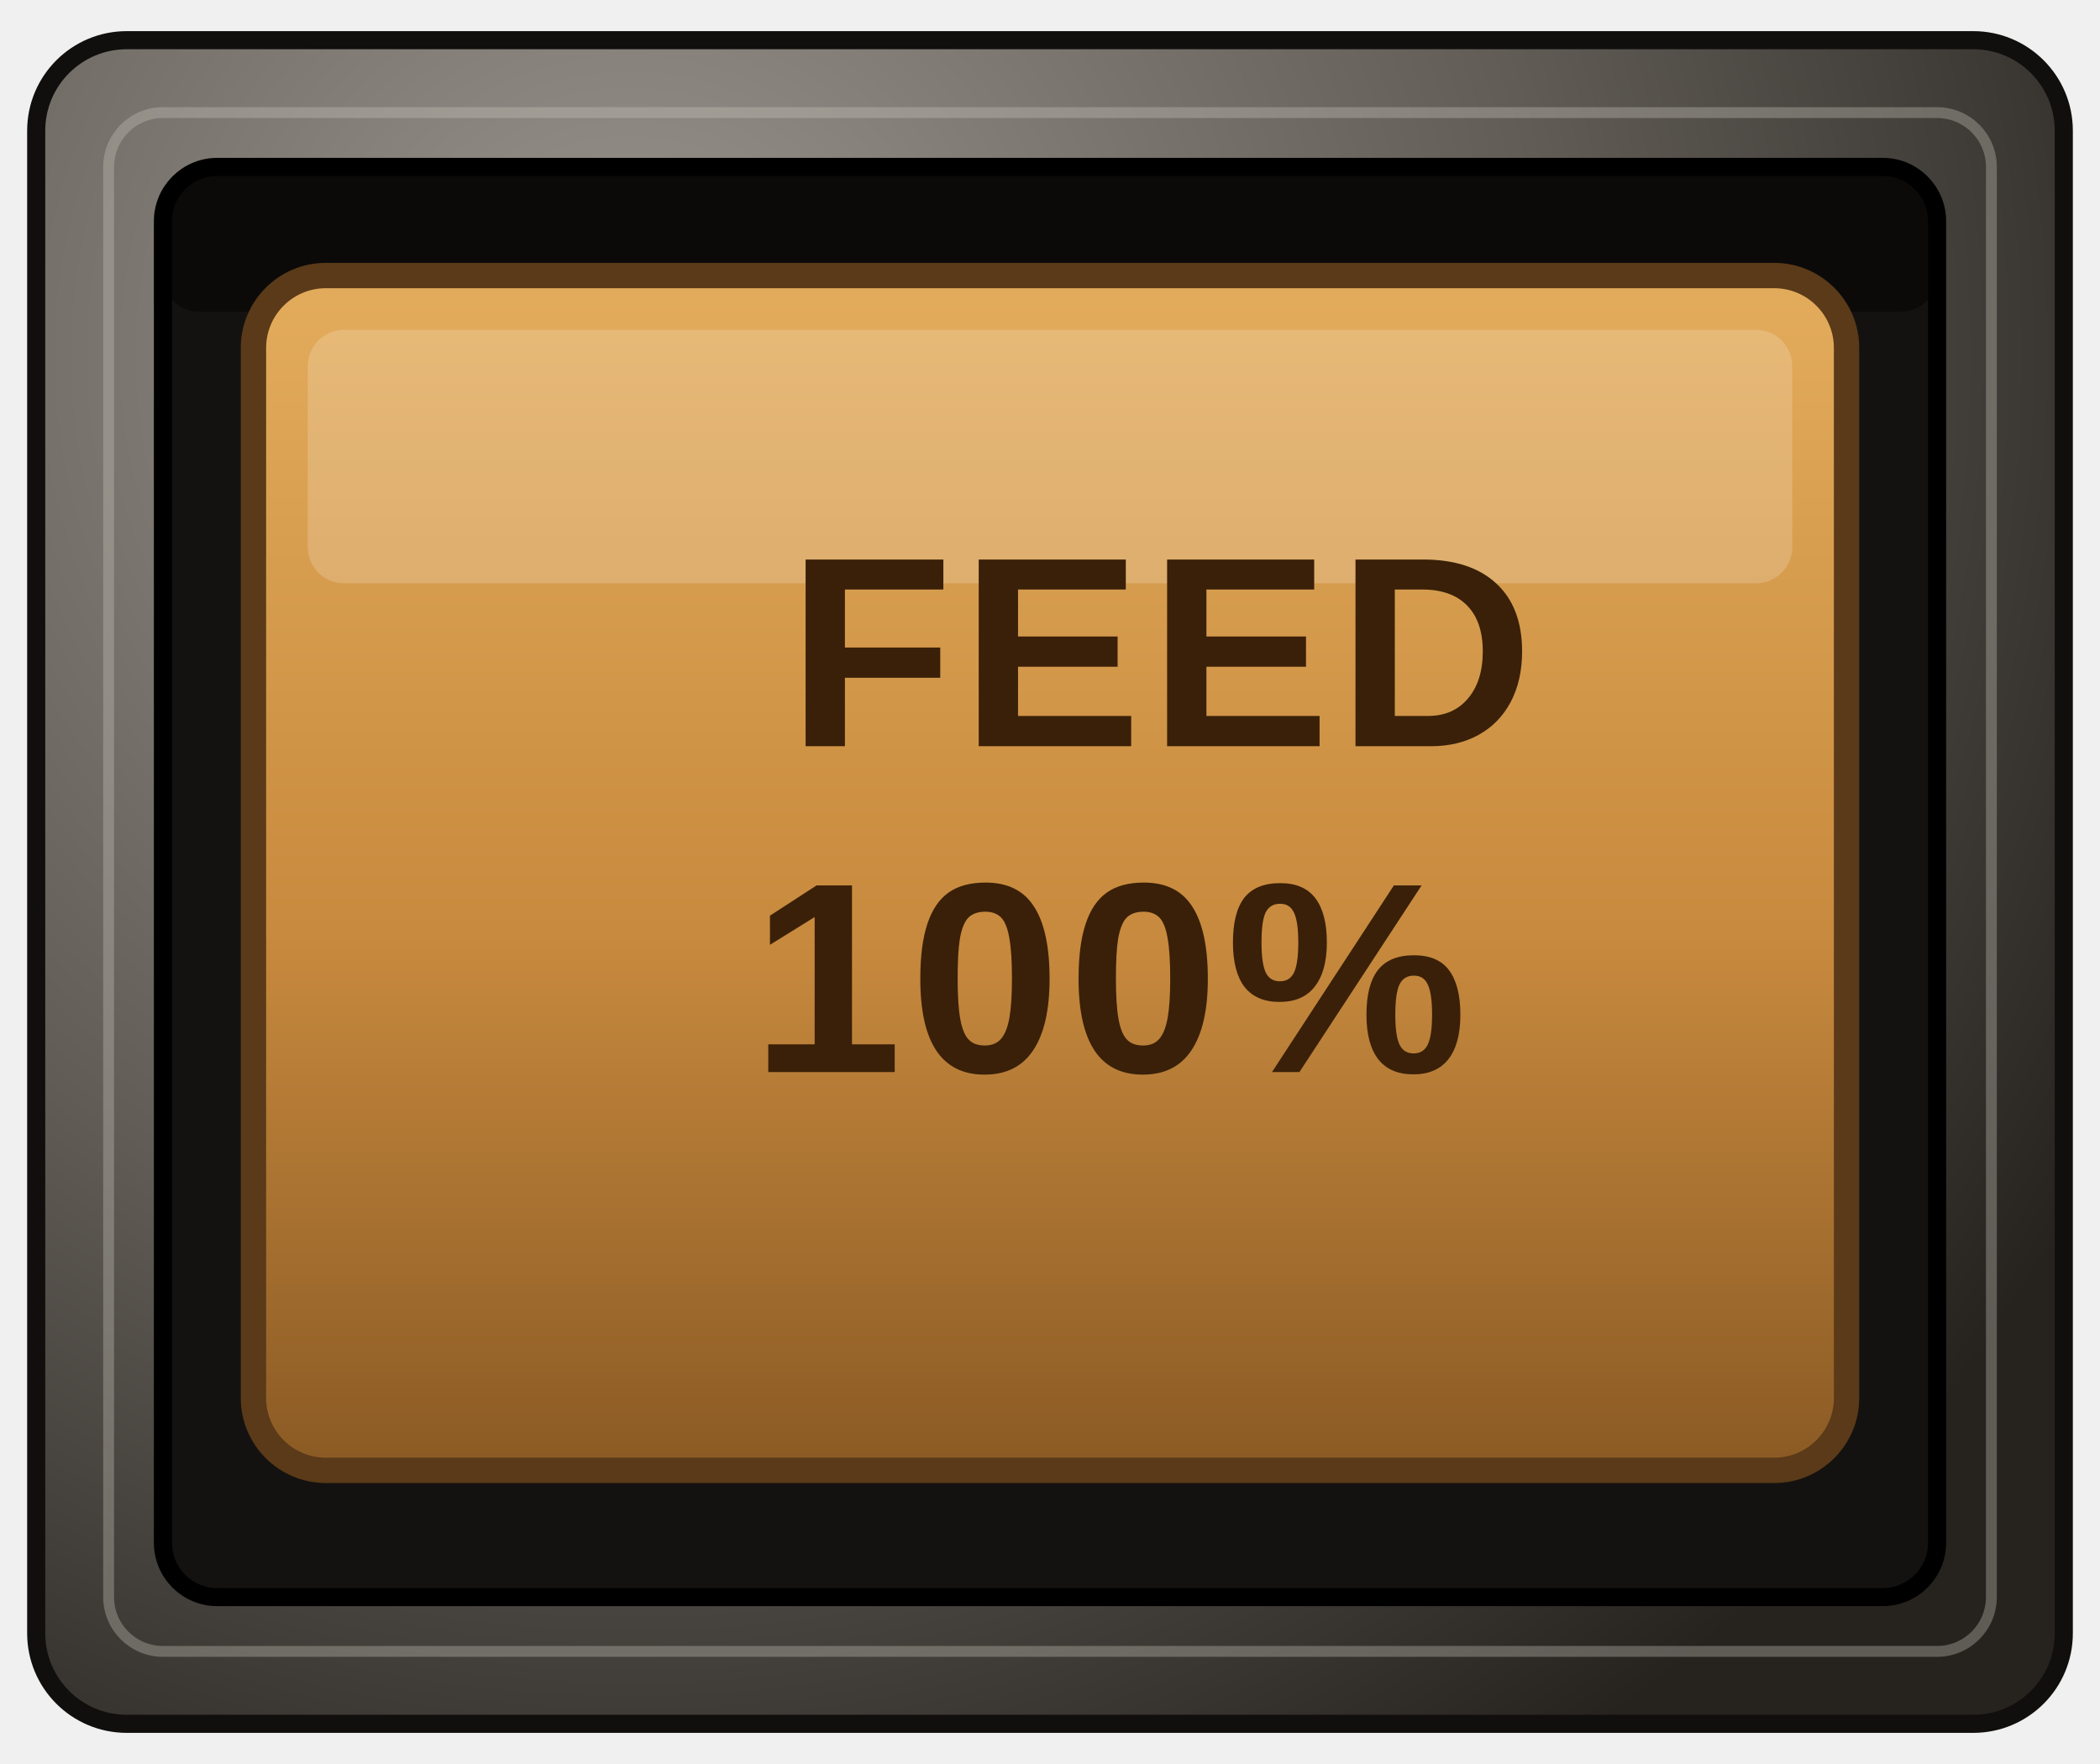
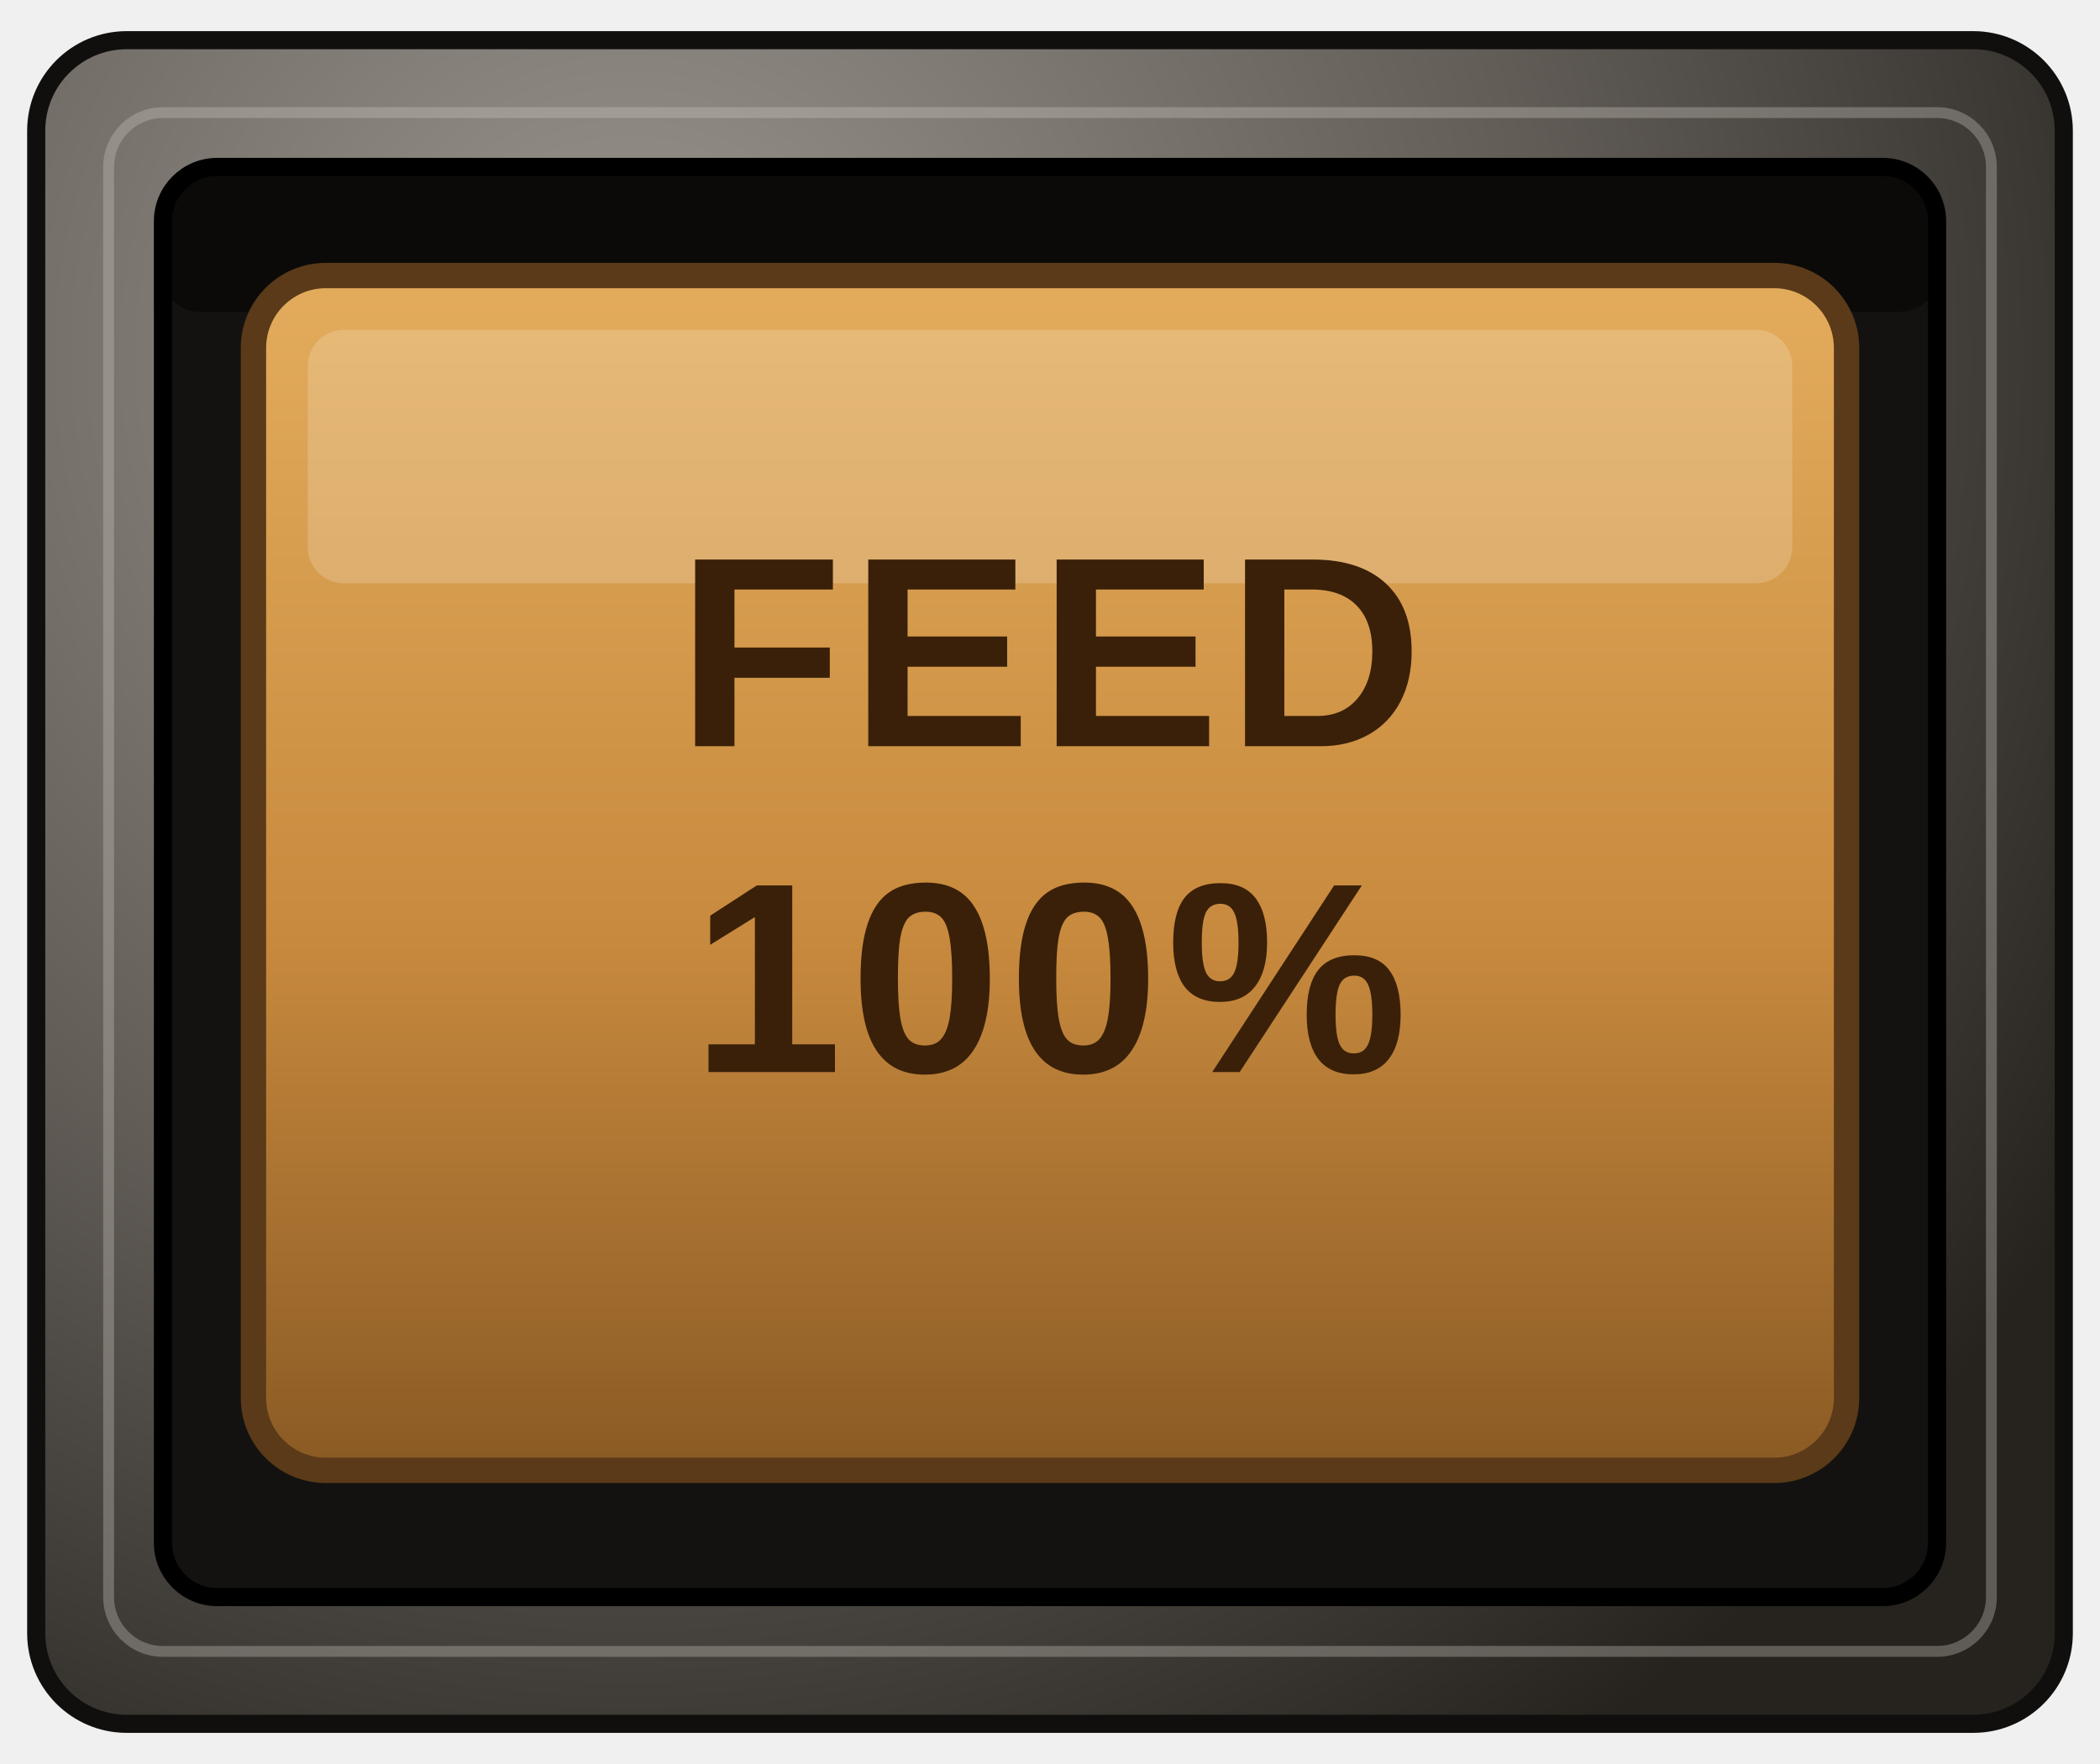
<svg xmlns="http://www.w3.org/2000/svg" width="100" height="84" viewBox="0 0 116 97">
  <defs>
    <radialGradient id="bz" cx="34.8" cy="19.4" r="92.8" gradientUnits="userSpaceOnUse">
      <stop offset="0" stop-color="#9a958e" />
      <stop offset="0.55" stop-color="#615c56" />
      <stop offset="1" stop-color="#26231f" />
    </radialGradient>
    <linearGradient id="cap" x1="58.0" y1="15.0" x2="58.0" y2="81.0" gradientUnits="userSpaceOnUse">
      <stop offset="0" stop-color="#e3ac5c" />
      <stop offset="0.55" stop-color="#c88a3e" />
      <stop offset="1" stop-color="#8a5a24" />
    </linearGradient>
  </defs>
  <rect x="2" y="2" width="112" height="93" rx="5" fill="url(#bz)" stroke="#100f0d" stroke-width="1" />
  <rect x="6" y="6" width="104" height="85" rx="3" fill="none" stroke="#c9c5be" stroke-width="0.6" opacity="0.35" />
  <rect x="9" y="9" width="98" height="79" rx="3" fill="#141210" stroke="#000000" stroke-width="1" />
  <rect x="9" y="9" width="98" height="8" rx="2" fill="#000000" opacity="0.45" />
  <rect x="14" y="15" width="88" height="66" rx="4" fill="url(#cap)" stroke="#5a3a18" stroke-width="1.4" />
  <rect x="17" y="18" width="82" height="14" rx="2" fill="#ffffff" opacity="0.18" />
  <g transform="matrix(1 0 0 1 0 -10)">
-     <text x="43.5" y="51" font-size="15" font-weight="700" letter-spacing="0.4" fill="#3a2008" font-family="Arial Narrow, Arial, sans-serif">FEED</text>
-     <text x="41.5" y="69" font-size="15" font-weight="700" letter-spacing="0.4" fill="#3a2008" font-family="Arial Narrow, Arial, sans-serif">100%</text>
+     <text x="37.4" y="51" font-size="15" font-weight="700" letter-spacing="0.4" fill="#3a2008" font-family="Arial, sans-serif">FEED</text>
+     <text x="38.2" y="69" font-size="15" font-weight="700" letter-spacing="0.4" fill="#3a2008" font-family="Arial, sans-serif">100%</text>
  </g>
</svg>
